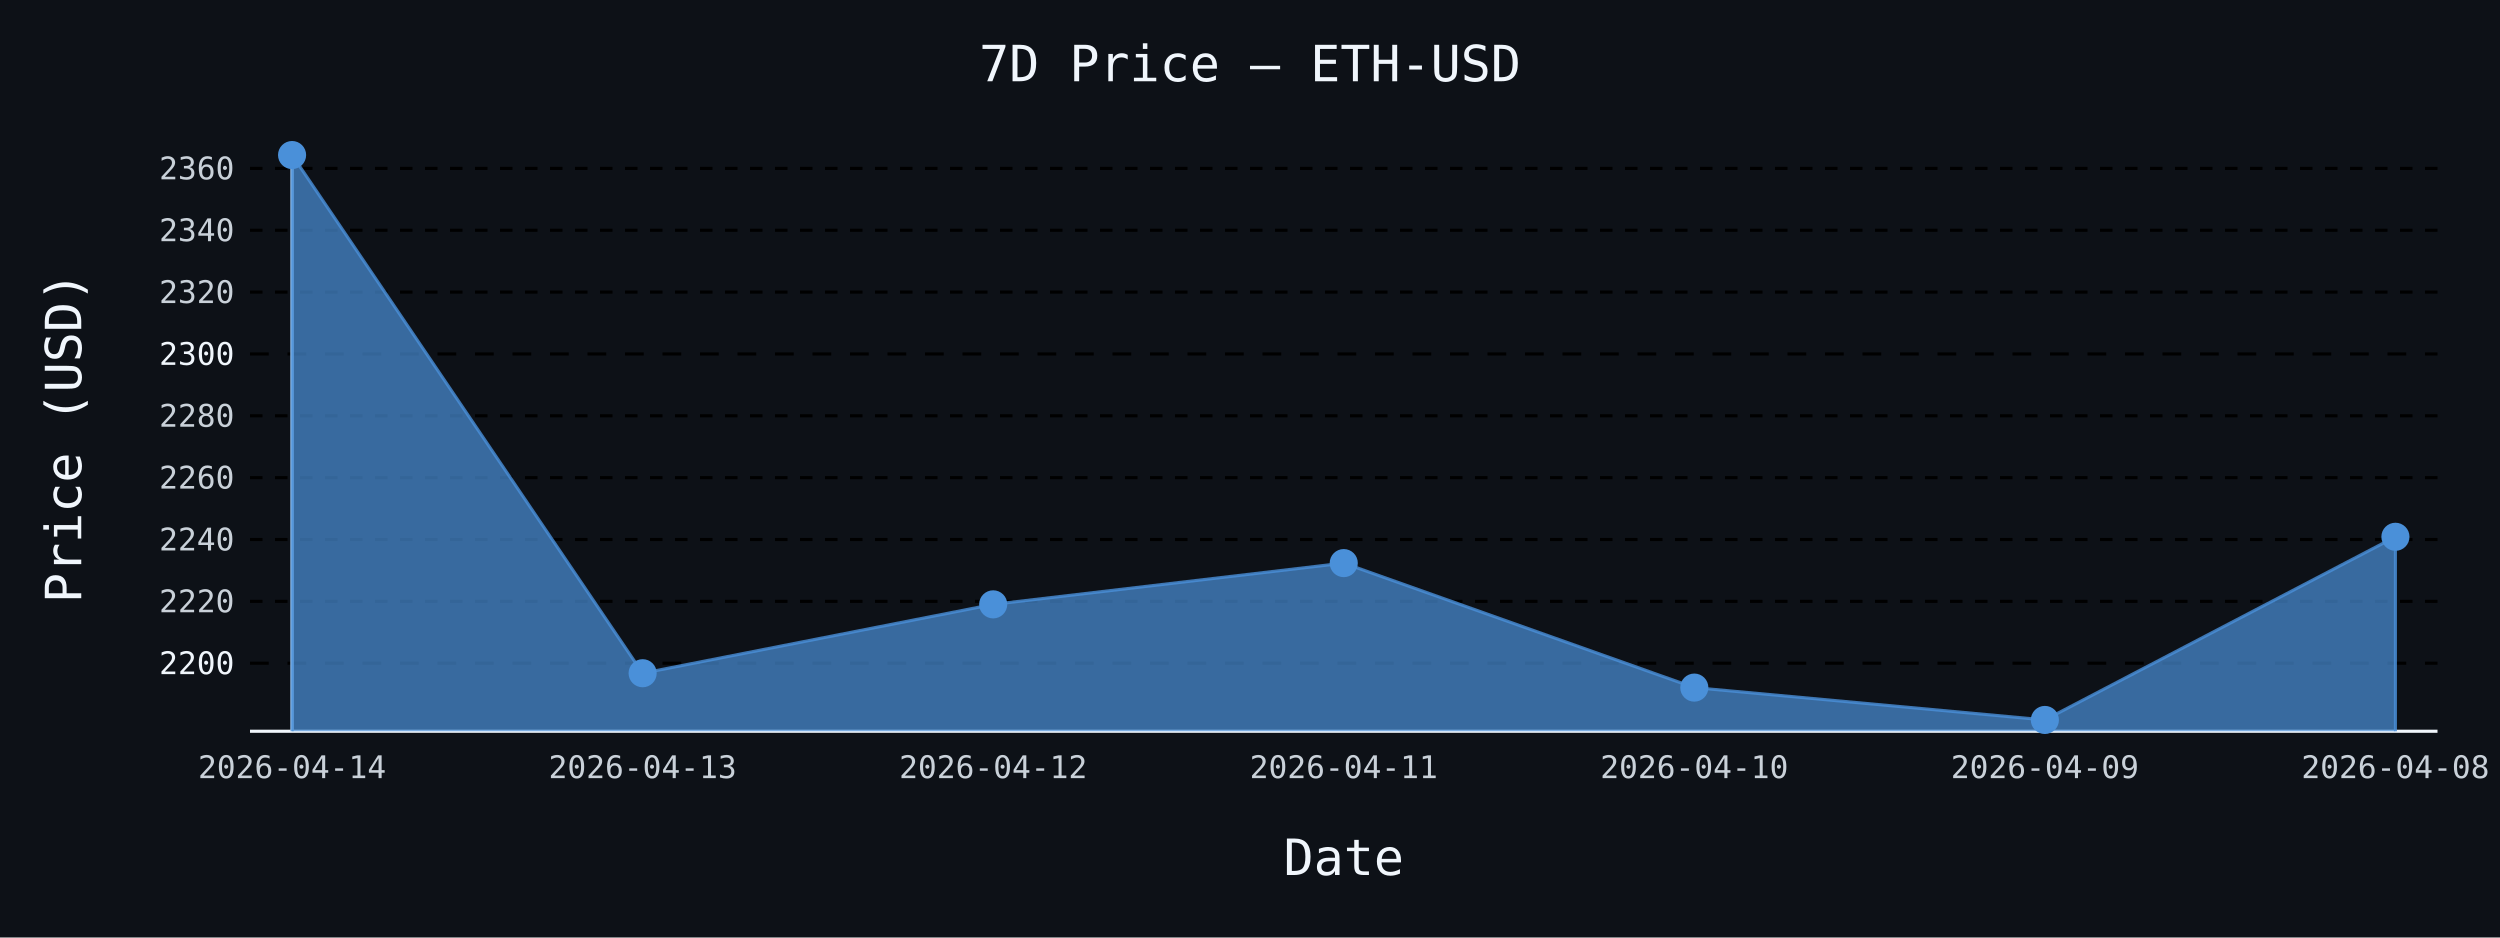
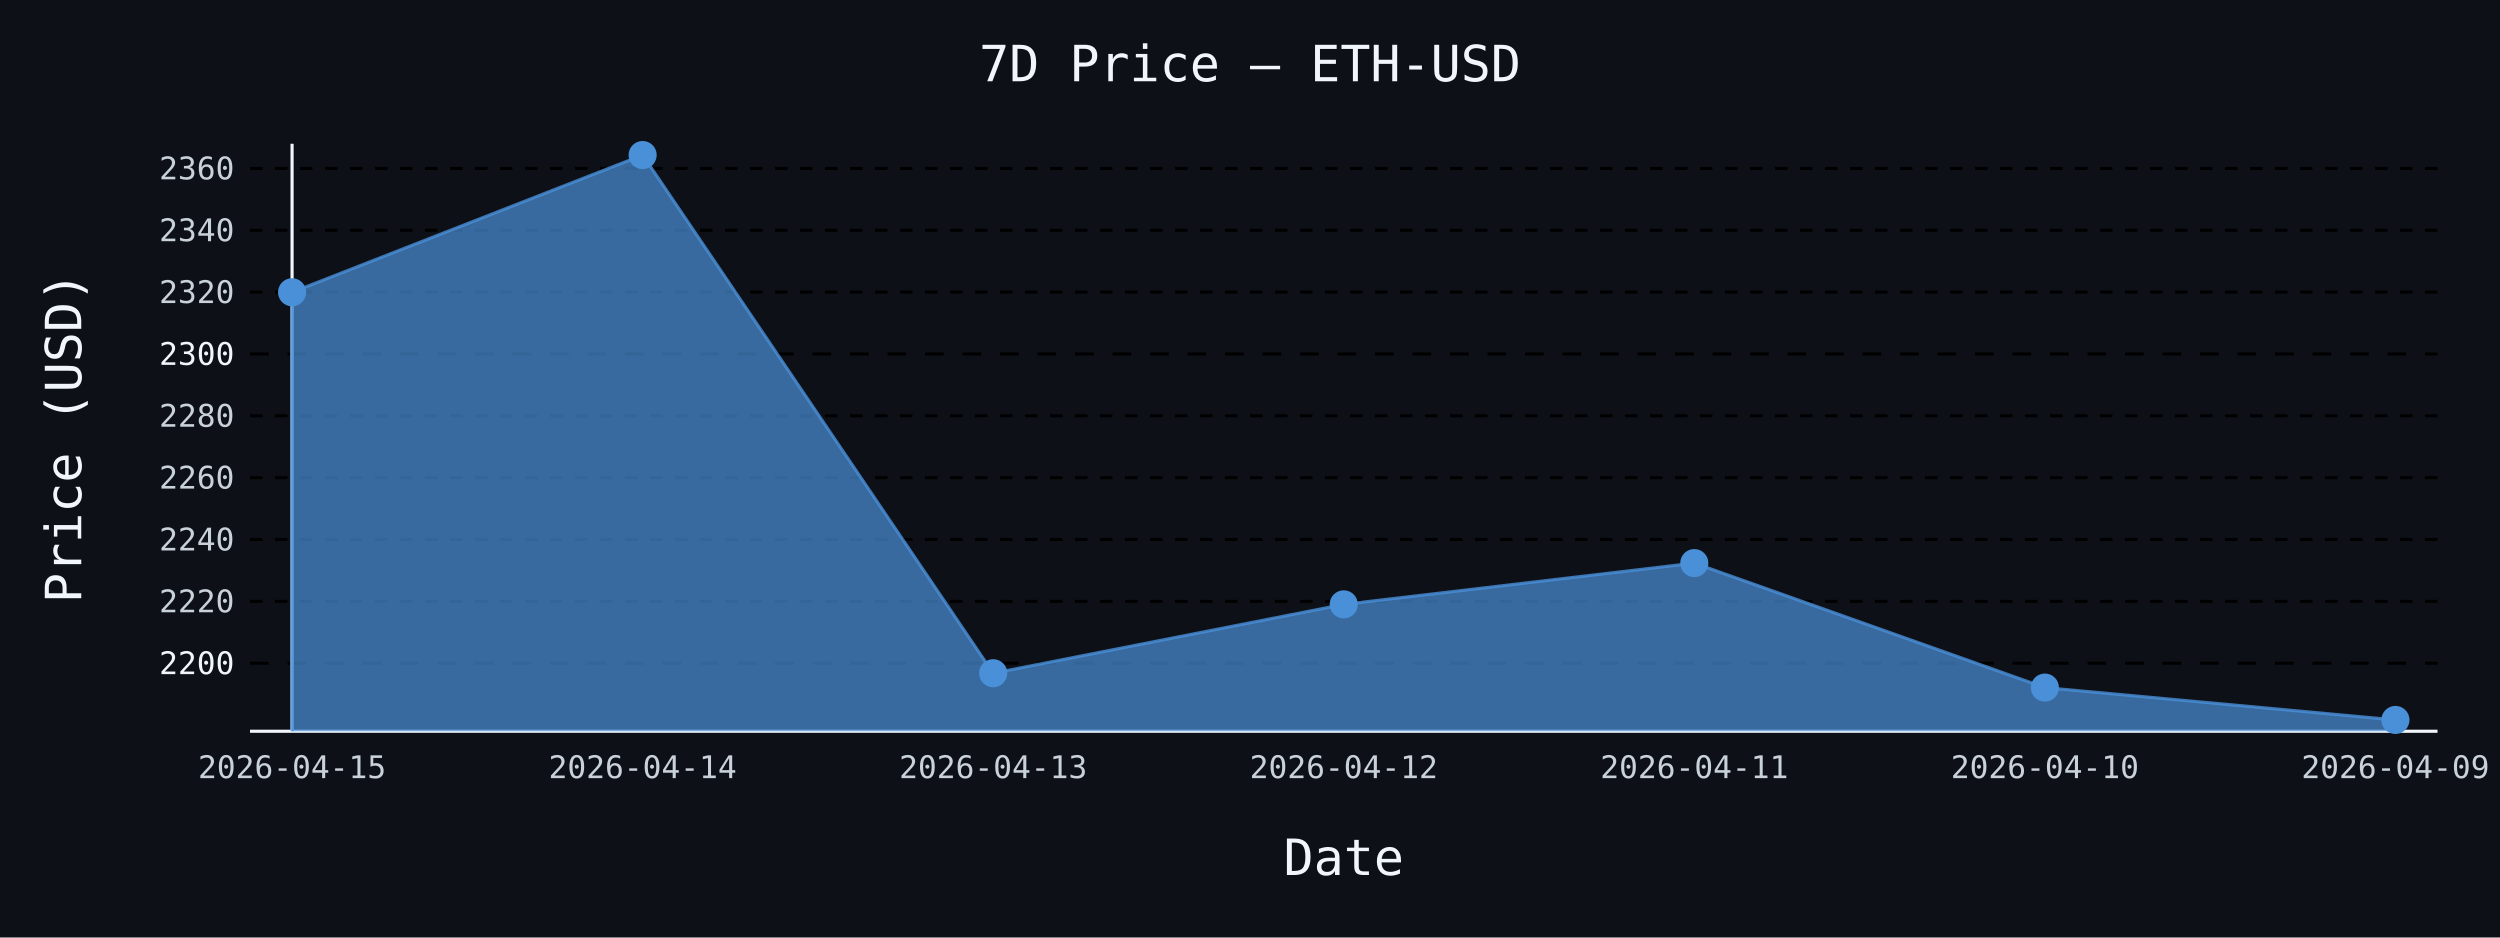
- <svg xmlns="http://www.w3.org/2000/svg" id="chart-93a381c8-5a48-446c-9be4-a709785b8c6a" class="pygal-chart" viewBox="0 0 800 300">
+ <svg xmlns="http://www.w3.org/2000/svg" id="chart-a0f992fa-8db8-4dfe-b496-3cbb32b3a3d8" class="pygal-chart" viewBox="0 0 800 300">
  <defs>
-     <style type="text/css">#chart-93a381c8-5a48-446c-9be4-a709785b8c6a{-webkit-user-select:none;-webkit-font-smoothing:antialiased;font-family:monospace}#chart-93a381c8-5a48-446c-9be4-a709785b8c6a .title{font-family:monospace;font-size:16px}#chart-93a381c8-5a48-446c-9be4-a709785b8c6a .legends .legend text{font-family:monospace;font-size:14px}#chart-93a381c8-5a48-446c-9be4-a709785b8c6a .axis text{font-family:monospace;font-size:10px}#chart-93a381c8-5a48-446c-9be4-a709785b8c6a .axis text.major{font-family:monospace;font-size:10px}#chart-93a381c8-5a48-446c-9be4-a709785b8c6a .text-overlay text.value{font-family:monospace;font-size:16px}#chart-93a381c8-5a48-446c-9be4-a709785b8c6a .text-overlay text.label{font-family:monospace;font-size:10px}#chart-93a381c8-5a48-446c-9be4-a709785b8c6a .tooltip{font-family:monospace;font-size:14px}#chart-93a381c8-5a48-446c-9be4-a709785b8c6a text.no_data{font-family:monospace;font-size:64px}
- #chart-93a381c8-5a48-446c-9be4-a709785b8c6a{background-color:#0d1117}#chart-93a381c8-5a48-446c-9be4-a709785b8c6a path,#chart-93a381c8-5a48-446c-9be4-a709785b8c6a line,#chart-93a381c8-5a48-446c-9be4-a709785b8c6a rect,#chart-93a381c8-5a48-446c-9be4-a709785b8c6a circle{-webkit-transition:150ms;-moz-transition:150ms;transition:150ms}#chart-93a381c8-5a48-446c-9be4-a709785b8c6a .graph &gt; .background{fill:#0d1117}#chart-93a381c8-5a48-446c-9be4-a709785b8c6a .plot &gt; .background{fill:#0d1117}#chart-93a381c8-5a48-446c-9be4-a709785b8c6a .graph{fill:#c9d1d9}#chart-93a381c8-5a48-446c-9be4-a709785b8c6a text.no_data{fill:#f0f6fc}#chart-93a381c8-5a48-446c-9be4-a709785b8c6a .title{fill:#f0f6fc}#chart-93a381c8-5a48-446c-9be4-a709785b8c6a .legends .legend text{fill:#c9d1d9}#chart-93a381c8-5a48-446c-9be4-a709785b8c6a .legends .legend:hover text{fill:#f0f6fc}#chart-93a381c8-5a48-446c-9be4-a709785b8c6a .axis .line{stroke:#f0f6fc}#chart-93a381c8-5a48-446c-9be4-a709785b8c6a .axis .guide.line{stroke:#8b949e}#chart-93a381c8-5a48-446c-9be4-a709785b8c6a .axis .major.line{stroke:#c9d1d9}#chart-93a381c8-5a48-446c-9be4-a709785b8c6a .axis text.major{fill:#f0f6fc}#chart-93a381c8-5a48-446c-9be4-a709785b8c6a .axis.y .guides:hover .guide.line,#chart-93a381c8-5a48-446c-9be4-a709785b8c6a .line-graph .axis.x .guides:hover .guide.line,#chart-93a381c8-5a48-446c-9be4-a709785b8c6a .stackedline-graph .axis.x .guides:hover .guide.line,#chart-93a381c8-5a48-446c-9be4-a709785b8c6a .xy-graph .axis.x .guides:hover .guide.line{stroke:#f0f6fc}#chart-93a381c8-5a48-446c-9be4-a709785b8c6a .axis .guides:hover text{fill:#f0f6fc}#chart-93a381c8-5a48-446c-9be4-a709785b8c6a .reactive{fill-opacity:.7;stroke-opacity:.8;stroke-width:1}#chart-93a381c8-5a48-446c-9be4-a709785b8c6a .ci{stroke:#c9d1d9}#chart-93a381c8-5a48-446c-9be4-a709785b8c6a .reactive.active,#chart-93a381c8-5a48-446c-9be4-a709785b8c6a .active .reactive{fill-opacity:.8;stroke-opacity:.9;stroke-width:4}#chart-93a381c8-5a48-446c-9be4-a709785b8c6a .ci .reactive.active{stroke-width:1.5}#chart-93a381c8-5a48-446c-9be4-a709785b8c6a .series text{fill:#f0f6fc}#chart-93a381c8-5a48-446c-9be4-a709785b8c6a .tooltip rect{fill:#0d1117;stroke:#f0f6fc;-webkit-transition:opacity 150ms;-moz-transition:opacity 150ms;transition:opacity 150ms}#chart-93a381c8-5a48-446c-9be4-a709785b8c6a .tooltip .label{fill:#c9d1d9}#chart-93a381c8-5a48-446c-9be4-a709785b8c6a .tooltip .label{fill:#c9d1d9}#chart-93a381c8-5a48-446c-9be4-a709785b8c6a .tooltip .legend{font-size:.8em;fill:#8b949e}#chart-93a381c8-5a48-446c-9be4-a709785b8c6a .tooltip .x_label{font-size:.6em;fill:#f0f6fc}#chart-93a381c8-5a48-446c-9be4-a709785b8c6a .tooltip .xlink{font-size:.5em;text-decoration:underline}#chart-93a381c8-5a48-446c-9be4-a709785b8c6a .tooltip .value{font-size:1.5em}#chart-93a381c8-5a48-446c-9be4-a709785b8c6a .bound{font-size:.5em}#chart-93a381c8-5a48-446c-9be4-a709785b8c6a .max-value{font-size:.75em;fill:#8b949e}#chart-93a381c8-5a48-446c-9be4-a709785b8c6a .map-element{fill:#0d1117;stroke:#8b949e !important}#chart-93a381c8-5a48-446c-9be4-a709785b8c6a .map-element .reactive{fill-opacity:inherit;stroke-opacity:inherit}#chart-93a381c8-5a48-446c-9be4-a709785b8c6a .color-0,#chart-93a381c8-5a48-446c-9be4-a709785b8c6a .color-0 a:visited{stroke:#4a90d9;fill:#4a90d9}#chart-93a381c8-5a48-446c-9be4-a709785b8c6a .text-overlay .color-0 text{fill:black}
- #chart-93a381c8-5a48-446c-9be4-a709785b8c6a text.no_data{text-anchor:middle}#chart-93a381c8-5a48-446c-9be4-a709785b8c6a .guide.line{fill:none}#chart-93a381c8-5a48-446c-9be4-a709785b8c6a .centered{text-anchor:middle}#chart-93a381c8-5a48-446c-9be4-a709785b8c6a .title{text-anchor:middle}#chart-93a381c8-5a48-446c-9be4-a709785b8c6a .legends .legend text{fill-opacity:1}#chart-93a381c8-5a48-446c-9be4-a709785b8c6a .axis.x text{text-anchor:middle}#chart-93a381c8-5a48-446c-9be4-a709785b8c6a .axis.x:not(.web) text[transform]{text-anchor:start}#chart-93a381c8-5a48-446c-9be4-a709785b8c6a .axis.x:not(.web) text[transform].backwards{text-anchor:end}#chart-93a381c8-5a48-446c-9be4-a709785b8c6a .axis.y text{text-anchor:end}#chart-93a381c8-5a48-446c-9be4-a709785b8c6a .axis.y text[transform].backwards{text-anchor:start}#chart-93a381c8-5a48-446c-9be4-a709785b8c6a .axis.y2 text{text-anchor:start}#chart-93a381c8-5a48-446c-9be4-a709785b8c6a .axis.y2 text[transform].backwards{text-anchor:end}#chart-93a381c8-5a48-446c-9be4-a709785b8c6a .axis .guide.line{stroke-dasharray:4,4;stroke:black}#chart-93a381c8-5a48-446c-9be4-a709785b8c6a .axis .major.guide.line{stroke-dasharray:6,6;stroke:black}#chart-93a381c8-5a48-446c-9be4-a709785b8c6a .horizontal .axis.y .guide.line,#chart-93a381c8-5a48-446c-9be4-a709785b8c6a .horizontal .axis.y2 .guide.line,#chart-93a381c8-5a48-446c-9be4-a709785b8c6a .vertical .axis.x .guide.line{opacity:0}#chart-93a381c8-5a48-446c-9be4-a709785b8c6a .horizontal .axis.always_show .guide.line,#chart-93a381c8-5a48-446c-9be4-a709785b8c6a .vertical .axis.always_show .guide.line{opacity:1 !important}#chart-93a381c8-5a48-446c-9be4-a709785b8c6a .axis.y .guides:hover .guide.line,#chart-93a381c8-5a48-446c-9be4-a709785b8c6a .axis.y2 .guides:hover .guide.line,#chart-93a381c8-5a48-446c-9be4-a709785b8c6a .axis.x .guides:hover .guide.line{opacity:1}#chart-93a381c8-5a48-446c-9be4-a709785b8c6a .axis .guides:hover text{opacity:1}#chart-93a381c8-5a48-446c-9be4-a709785b8c6a .nofill{fill:none}#chart-93a381c8-5a48-446c-9be4-a709785b8c6a .subtle-fill{fill-opacity:.2}#chart-93a381c8-5a48-446c-9be4-a709785b8c6a .dot{stroke-width:1px;fill-opacity:1;stroke-opacity:1}#chart-93a381c8-5a48-446c-9be4-a709785b8c6a .dot.active{stroke-width:5px}#chart-93a381c8-5a48-446c-9be4-a709785b8c6a .dot.negative{fill:transparent}#chart-93a381c8-5a48-446c-9be4-a709785b8c6a text,#chart-93a381c8-5a48-446c-9be4-a709785b8c6a tspan{stroke:none !important}#chart-93a381c8-5a48-446c-9be4-a709785b8c6a .series text.active{opacity:1}#chart-93a381c8-5a48-446c-9be4-a709785b8c6a .tooltip rect{fill-opacity:.95;stroke-width:.5}#chart-93a381c8-5a48-446c-9be4-a709785b8c6a .tooltip text{fill-opacity:1}#chart-93a381c8-5a48-446c-9be4-a709785b8c6a .showable{visibility:hidden}#chart-93a381c8-5a48-446c-9be4-a709785b8c6a .showable.shown{visibility:visible}#chart-93a381c8-5a48-446c-9be4-a709785b8c6a .gauge-background{fill:rgba(229,229,229,1);stroke:none}#chart-93a381c8-5a48-446c-9be4-a709785b8c6a .bg-lines{stroke:#0d1117;stroke-width:2px}</style>
+     <style type="text/css">#chart-a0f992fa-8db8-4dfe-b496-3cbb32b3a3d8{-webkit-user-select:none;-webkit-font-smoothing:antialiased;font-family:monospace}#chart-a0f992fa-8db8-4dfe-b496-3cbb32b3a3d8 .title{font-family:monospace;font-size:16px}#chart-a0f992fa-8db8-4dfe-b496-3cbb32b3a3d8 .legends .legend text{font-family:monospace;font-size:14px}#chart-a0f992fa-8db8-4dfe-b496-3cbb32b3a3d8 .axis text{font-family:monospace;font-size:10px}#chart-a0f992fa-8db8-4dfe-b496-3cbb32b3a3d8 .axis text.major{font-family:monospace;font-size:10px}#chart-a0f992fa-8db8-4dfe-b496-3cbb32b3a3d8 .text-overlay text.value{font-family:monospace;font-size:16px}#chart-a0f992fa-8db8-4dfe-b496-3cbb32b3a3d8 .text-overlay text.label{font-family:monospace;font-size:10px}#chart-a0f992fa-8db8-4dfe-b496-3cbb32b3a3d8 .tooltip{font-family:monospace;font-size:14px}#chart-a0f992fa-8db8-4dfe-b496-3cbb32b3a3d8 text.no_data{font-family:monospace;font-size:64px}
+ #chart-a0f992fa-8db8-4dfe-b496-3cbb32b3a3d8{background-color:#0d1117}#chart-a0f992fa-8db8-4dfe-b496-3cbb32b3a3d8 path,#chart-a0f992fa-8db8-4dfe-b496-3cbb32b3a3d8 line,#chart-a0f992fa-8db8-4dfe-b496-3cbb32b3a3d8 rect,#chart-a0f992fa-8db8-4dfe-b496-3cbb32b3a3d8 circle{-webkit-transition:150ms;-moz-transition:150ms;transition:150ms}#chart-a0f992fa-8db8-4dfe-b496-3cbb32b3a3d8 .graph &gt; .background{fill:#0d1117}#chart-a0f992fa-8db8-4dfe-b496-3cbb32b3a3d8 .plot &gt; .background{fill:#0d1117}#chart-a0f992fa-8db8-4dfe-b496-3cbb32b3a3d8 .graph{fill:#c9d1d9}#chart-a0f992fa-8db8-4dfe-b496-3cbb32b3a3d8 text.no_data{fill:#f0f6fc}#chart-a0f992fa-8db8-4dfe-b496-3cbb32b3a3d8 .title{fill:#f0f6fc}#chart-a0f992fa-8db8-4dfe-b496-3cbb32b3a3d8 .legends .legend text{fill:#c9d1d9}#chart-a0f992fa-8db8-4dfe-b496-3cbb32b3a3d8 .legends .legend:hover text{fill:#f0f6fc}#chart-a0f992fa-8db8-4dfe-b496-3cbb32b3a3d8 .axis .line{stroke:#f0f6fc}#chart-a0f992fa-8db8-4dfe-b496-3cbb32b3a3d8 .axis .guide.line{stroke:#8b949e}#chart-a0f992fa-8db8-4dfe-b496-3cbb32b3a3d8 .axis .major.line{stroke:#c9d1d9}#chart-a0f992fa-8db8-4dfe-b496-3cbb32b3a3d8 .axis text.major{fill:#f0f6fc}#chart-a0f992fa-8db8-4dfe-b496-3cbb32b3a3d8 .axis.y .guides:hover .guide.line,#chart-a0f992fa-8db8-4dfe-b496-3cbb32b3a3d8 .line-graph .axis.x .guides:hover .guide.line,#chart-a0f992fa-8db8-4dfe-b496-3cbb32b3a3d8 .stackedline-graph .axis.x .guides:hover .guide.line,#chart-a0f992fa-8db8-4dfe-b496-3cbb32b3a3d8 .xy-graph .axis.x .guides:hover .guide.line{stroke:#f0f6fc}#chart-a0f992fa-8db8-4dfe-b496-3cbb32b3a3d8 .axis .guides:hover text{fill:#f0f6fc}#chart-a0f992fa-8db8-4dfe-b496-3cbb32b3a3d8 .reactive{fill-opacity:.7;stroke-opacity:.8;stroke-width:1}#chart-a0f992fa-8db8-4dfe-b496-3cbb32b3a3d8 .ci{stroke:#c9d1d9}#chart-a0f992fa-8db8-4dfe-b496-3cbb32b3a3d8 .reactive.active,#chart-a0f992fa-8db8-4dfe-b496-3cbb32b3a3d8 .active .reactive{fill-opacity:.8;stroke-opacity:.9;stroke-width:4}#chart-a0f992fa-8db8-4dfe-b496-3cbb32b3a3d8 .ci .reactive.active{stroke-width:1.5}#chart-a0f992fa-8db8-4dfe-b496-3cbb32b3a3d8 .series text{fill:#f0f6fc}#chart-a0f992fa-8db8-4dfe-b496-3cbb32b3a3d8 .tooltip rect{fill:#0d1117;stroke:#f0f6fc;-webkit-transition:opacity 150ms;-moz-transition:opacity 150ms;transition:opacity 150ms}#chart-a0f992fa-8db8-4dfe-b496-3cbb32b3a3d8 .tooltip .label{fill:#c9d1d9}#chart-a0f992fa-8db8-4dfe-b496-3cbb32b3a3d8 .tooltip .label{fill:#c9d1d9}#chart-a0f992fa-8db8-4dfe-b496-3cbb32b3a3d8 .tooltip .legend{font-size:.8em;fill:#8b949e}#chart-a0f992fa-8db8-4dfe-b496-3cbb32b3a3d8 .tooltip .x_label{font-size:.6em;fill:#f0f6fc}#chart-a0f992fa-8db8-4dfe-b496-3cbb32b3a3d8 .tooltip .xlink{font-size:.5em;text-decoration:underline}#chart-a0f992fa-8db8-4dfe-b496-3cbb32b3a3d8 .tooltip .value{font-size:1.5em}#chart-a0f992fa-8db8-4dfe-b496-3cbb32b3a3d8 .bound{font-size:.5em}#chart-a0f992fa-8db8-4dfe-b496-3cbb32b3a3d8 .max-value{font-size:.75em;fill:#8b949e}#chart-a0f992fa-8db8-4dfe-b496-3cbb32b3a3d8 .map-element{fill:#0d1117;stroke:#8b949e !important}#chart-a0f992fa-8db8-4dfe-b496-3cbb32b3a3d8 .map-element .reactive{fill-opacity:inherit;stroke-opacity:inherit}#chart-a0f992fa-8db8-4dfe-b496-3cbb32b3a3d8 .color-0,#chart-a0f992fa-8db8-4dfe-b496-3cbb32b3a3d8 .color-0 a:visited{stroke:#4a90d9;fill:#4a90d9}#chart-a0f992fa-8db8-4dfe-b496-3cbb32b3a3d8 .text-overlay .color-0 text{fill:black}
+ #chart-a0f992fa-8db8-4dfe-b496-3cbb32b3a3d8 text.no_data{text-anchor:middle}#chart-a0f992fa-8db8-4dfe-b496-3cbb32b3a3d8 .guide.line{fill:none}#chart-a0f992fa-8db8-4dfe-b496-3cbb32b3a3d8 .centered{text-anchor:middle}#chart-a0f992fa-8db8-4dfe-b496-3cbb32b3a3d8 .title{text-anchor:middle}#chart-a0f992fa-8db8-4dfe-b496-3cbb32b3a3d8 .legends .legend text{fill-opacity:1}#chart-a0f992fa-8db8-4dfe-b496-3cbb32b3a3d8 .axis.x text{text-anchor:middle}#chart-a0f992fa-8db8-4dfe-b496-3cbb32b3a3d8 .axis.x:not(.web) text[transform]{text-anchor:start}#chart-a0f992fa-8db8-4dfe-b496-3cbb32b3a3d8 .axis.x:not(.web) text[transform].backwards{text-anchor:end}#chart-a0f992fa-8db8-4dfe-b496-3cbb32b3a3d8 .axis.y text{text-anchor:end}#chart-a0f992fa-8db8-4dfe-b496-3cbb32b3a3d8 .axis.y text[transform].backwards{text-anchor:start}#chart-a0f992fa-8db8-4dfe-b496-3cbb32b3a3d8 .axis.y2 text{text-anchor:start}#chart-a0f992fa-8db8-4dfe-b496-3cbb32b3a3d8 .axis.y2 text[transform].backwards{text-anchor:end}#chart-a0f992fa-8db8-4dfe-b496-3cbb32b3a3d8 .axis .guide.line{stroke-dasharray:4,4;stroke:black}#chart-a0f992fa-8db8-4dfe-b496-3cbb32b3a3d8 .axis .major.guide.line{stroke-dasharray:6,6;stroke:black}#chart-a0f992fa-8db8-4dfe-b496-3cbb32b3a3d8 .horizontal .axis.y .guide.line,#chart-a0f992fa-8db8-4dfe-b496-3cbb32b3a3d8 .horizontal .axis.y2 .guide.line,#chart-a0f992fa-8db8-4dfe-b496-3cbb32b3a3d8 .vertical .axis.x .guide.line{opacity:0}#chart-a0f992fa-8db8-4dfe-b496-3cbb32b3a3d8 .horizontal .axis.always_show .guide.line,#chart-a0f992fa-8db8-4dfe-b496-3cbb32b3a3d8 .vertical .axis.always_show .guide.line{opacity:1 !important}#chart-a0f992fa-8db8-4dfe-b496-3cbb32b3a3d8 .axis.y .guides:hover .guide.line,#chart-a0f992fa-8db8-4dfe-b496-3cbb32b3a3d8 .axis.y2 .guides:hover .guide.line,#chart-a0f992fa-8db8-4dfe-b496-3cbb32b3a3d8 .axis.x .guides:hover .guide.line{opacity:1}#chart-a0f992fa-8db8-4dfe-b496-3cbb32b3a3d8 .axis .guides:hover text{opacity:1}#chart-a0f992fa-8db8-4dfe-b496-3cbb32b3a3d8 .nofill{fill:none}#chart-a0f992fa-8db8-4dfe-b496-3cbb32b3a3d8 .subtle-fill{fill-opacity:.2}#chart-a0f992fa-8db8-4dfe-b496-3cbb32b3a3d8 .dot{stroke-width:1px;fill-opacity:1;stroke-opacity:1}#chart-a0f992fa-8db8-4dfe-b496-3cbb32b3a3d8 .dot.active{stroke-width:5px}#chart-a0f992fa-8db8-4dfe-b496-3cbb32b3a3d8 .dot.negative{fill:transparent}#chart-a0f992fa-8db8-4dfe-b496-3cbb32b3a3d8 text,#chart-a0f992fa-8db8-4dfe-b496-3cbb32b3a3d8 tspan{stroke:none !important}#chart-a0f992fa-8db8-4dfe-b496-3cbb32b3a3d8 .series text.active{opacity:1}#chart-a0f992fa-8db8-4dfe-b496-3cbb32b3a3d8 .tooltip rect{fill-opacity:.95;stroke-width:.5}#chart-a0f992fa-8db8-4dfe-b496-3cbb32b3a3d8 .tooltip text{fill-opacity:1}#chart-a0f992fa-8db8-4dfe-b496-3cbb32b3a3d8 .showable{visibility:hidden}#chart-a0f992fa-8db8-4dfe-b496-3cbb32b3a3d8 .showable.shown{visibility:visible}#chart-a0f992fa-8db8-4dfe-b496-3cbb32b3a3d8 .gauge-background{fill:rgba(229,229,229,1);stroke:none}#chart-a0f992fa-8db8-4dfe-b496-3cbb32b3a3d8 .bg-lines{stroke:#0d1117;stroke-width:2px}</style>
  </defs>
  <g class="graph line-graph vertical">
    <rect x="0" y="0" width="800" height="300" class="background" />
    <g transform="translate(80, 46)" class="plot">
      <rect x="0" y="0" width="700.0" height="188" class="background" />
      <g class="axis y always_show">
        <path d="M0 188 h700" class="line" />
        <g class="guides">
          <path d="M0 166.226 h700" class="major guide line" />
          <text x="-5" y="169.726" class="major">2200</text>
        </g>
        <g class="guides">
          <path d="M0 146.434 h700" class="guide line" />
          <text x="-5" y="149.934" class="">2220</text>
        </g>
        <g class="guides">
          <path d="M0 126.642 h700" class="guide line" />
          <text x="-5" y="130.142" class="">2240</text>
        </g>
        <g class="guides">
          <path d="M0 106.85 h700" class="guide line" />
          <text x="-5" y="110.35" class="">2260</text>
        </g>
        <g class="guides">
          <path d="M0 87.058 h700" class="guide line" />
          <text x="-5" y="90.558" class="">2280</text>
        </g>
        <g class="guides">
          <path d="M0 67.266 h700" class="major guide line" />
          <text x="-5" y="70.766" class="major">2300</text>
        </g>
        <g class="guides">
          <path d="M0 47.474 h700" class="guide line" />
          <text x="-5" y="50.974" class="">2320</text>
        </g>
        <g class="guides">
          <path d="M0 27.682 h700" class="guide line" />
          <text x="-5" y="31.182" class="">2340</text>
        </g>
        <g class="guides">
          <path d="M0 7.89 h700" class="guide line" />
          <text x="-5" y="11.39" class="">2360</text>
        </g>
      </g>
      <g class="axis x">
        <g class="guides">
          <path d="M13.462 0 v188" class="line" />
-           <text x="13.462" y="203.0" class="">2026-04-14</text>
+           <text x="13.462" y="203.0" class="">2026-04-15</text>
        </g>
        <g class="guides">
          <path d="M125.641 0 v188" class="guide line" />
-           <text x="125.641" y="203.0" class="">2026-04-13</text>
+           <text x="125.641" y="203.0" class="">2026-04-14</text>
        </g>
        <g class="guides">
          <path d="M237.821 0 v188" class="guide line" />
-           <text x="237.821" y="203.0" class="">2026-04-12</text>
+           <text x="237.821" y="203.0" class="">2026-04-13</text>
        </g>
        <g class="guides">
          <path d="M350 0 v188" class="guide line" />
-           <text x="350.0" y="203.0" class="">2026-04-11</text>
+           <text x="350.0" y="203.0" class="">2026-04-12</text>
        </g>
        <g class="guides">
          <path d="M462.179 0 v188" class="guide line" />
-           <text x="462.179" y="203.0" class="">2026-04-10</text>
+           <text x="462.179" y="203.0" class="">2026-04-11</text>
        </g>
        <g class="guides">
          <path d="M574.359 0 v188" class="guide line" />
-           <text x="574.359" y="203.0" class="">2026-04-09</text>
+           <text x="574.359" y="203.0" class="">2026-04-10</text>
        </g>
        <g class="guides">
          <path d="M686.538 0 v188" class="guide line" />
-           <text x="686.538" y="203.0" class="">2026-04-08</text>
+           <text x="686.538" y="203.0" class="">2026-04-09</text>
        </g>
      </g>
      <g class="series serie-0 color-0">
-         <path d="M13.462 188 L13.462 3.615 125.641 169.432 237.821 147.394 350 134.192 462.179 174.033 574.359 184.385 686.538 125.771 686.538 188" class="line reactive" />
+         <path d="M13.462 188 L13.462 47.524 125.641 3.615 237.821 169.432 350 147.394 462.179 134.192 574.359 174.033 686.538 184.385 686.538 188" class="line reactive" />
      </g>
    </g>
    <g class="titles">
      <text x="400.0" y="26" class="title plot_title">7D Price — ETH-USD</text>
      <text x="430.0" y="280" class="title">Date</text>
      <text x="0" y="166.0" class="title" transform="rotate(-90 0 140)">Price (USD)</text>
    </g>
    <g transform="translate(80, 46)" class="plot overlay">
      <g class="series serie-0 color-0">
        <g class="dots">
-           <circle cx="13.462" cy="3.615" r="4" class="dot reactive tooltip-trigger" />
+           <circle cx="13.462" cy="47.524" r="4" class="dot reactive tooltip-trigger" />
        </g>
        <g class="dots">
-           <circle cx="125.641" cy="169.432" r="4" class="dot reactive tooltip-trigger" />
+           <circle cx="125.641" cy="3.615" r="4" class="dot reactive tooltip-trigger" />
        </g>
        <g class="dots">
-           <circle cx="237.821" cy="147.394" r="4" class="dot reactive tooltip-trigger" />
+           <circle cx="237.821" cy="169.432" r="4" class="dot reactive tooltip-trigger" />
        </g>
        <g class="dots">
-           <circle cx="350.0" cy="134.192" r="4" class="dot reactive tooltip-trigger" />
+           <circle cx="350.0" cy="147.394" r="4" class="dot reactive tooltip-trigger" />
        </g>
        <g class="dots">
-           <circle cx="462.179" cy="174.033" r="4" class="dot reactive tooltip-trigger" />
+           <circle cx="462.179" cy="134.192" r="4" class="dot reactive tooltip-trigger" />
        </g>
        <g class="dots">
-           <circle cx="574.359" cy="184.385" r="4" class="dot reactive tooltip-trigger" />
+           <circle cx="574.359" cy="174.033" r="4" class="dot reactive tooltip-trigger" />
        </g>
        <g class="dots">
-           <circle cx="686.538" cy="125.771" r="4" class="dot reactive tooltip-trigger" />
+           <circle cx="686.538" cy="184.385" r="4" class="dot reactive tooltip-trigger" />
        </g>
      </g>
    </g>
    <g transform="translate(80, 46)" class="plot text-overlay">
      <g class="series serie-0 color-0" />
    </g>
    <g transform="translate(80, 46)" class="plot tooltip-overlay">
      <g transform="translate(0 0)" style="opacity: 0" class="tooltip">
        <rect rx="0" ry="0" width="0" height="0" class="tooltip-box" />
        <g class="text" />
      </g>
    </g>
  </g>
</svg>
